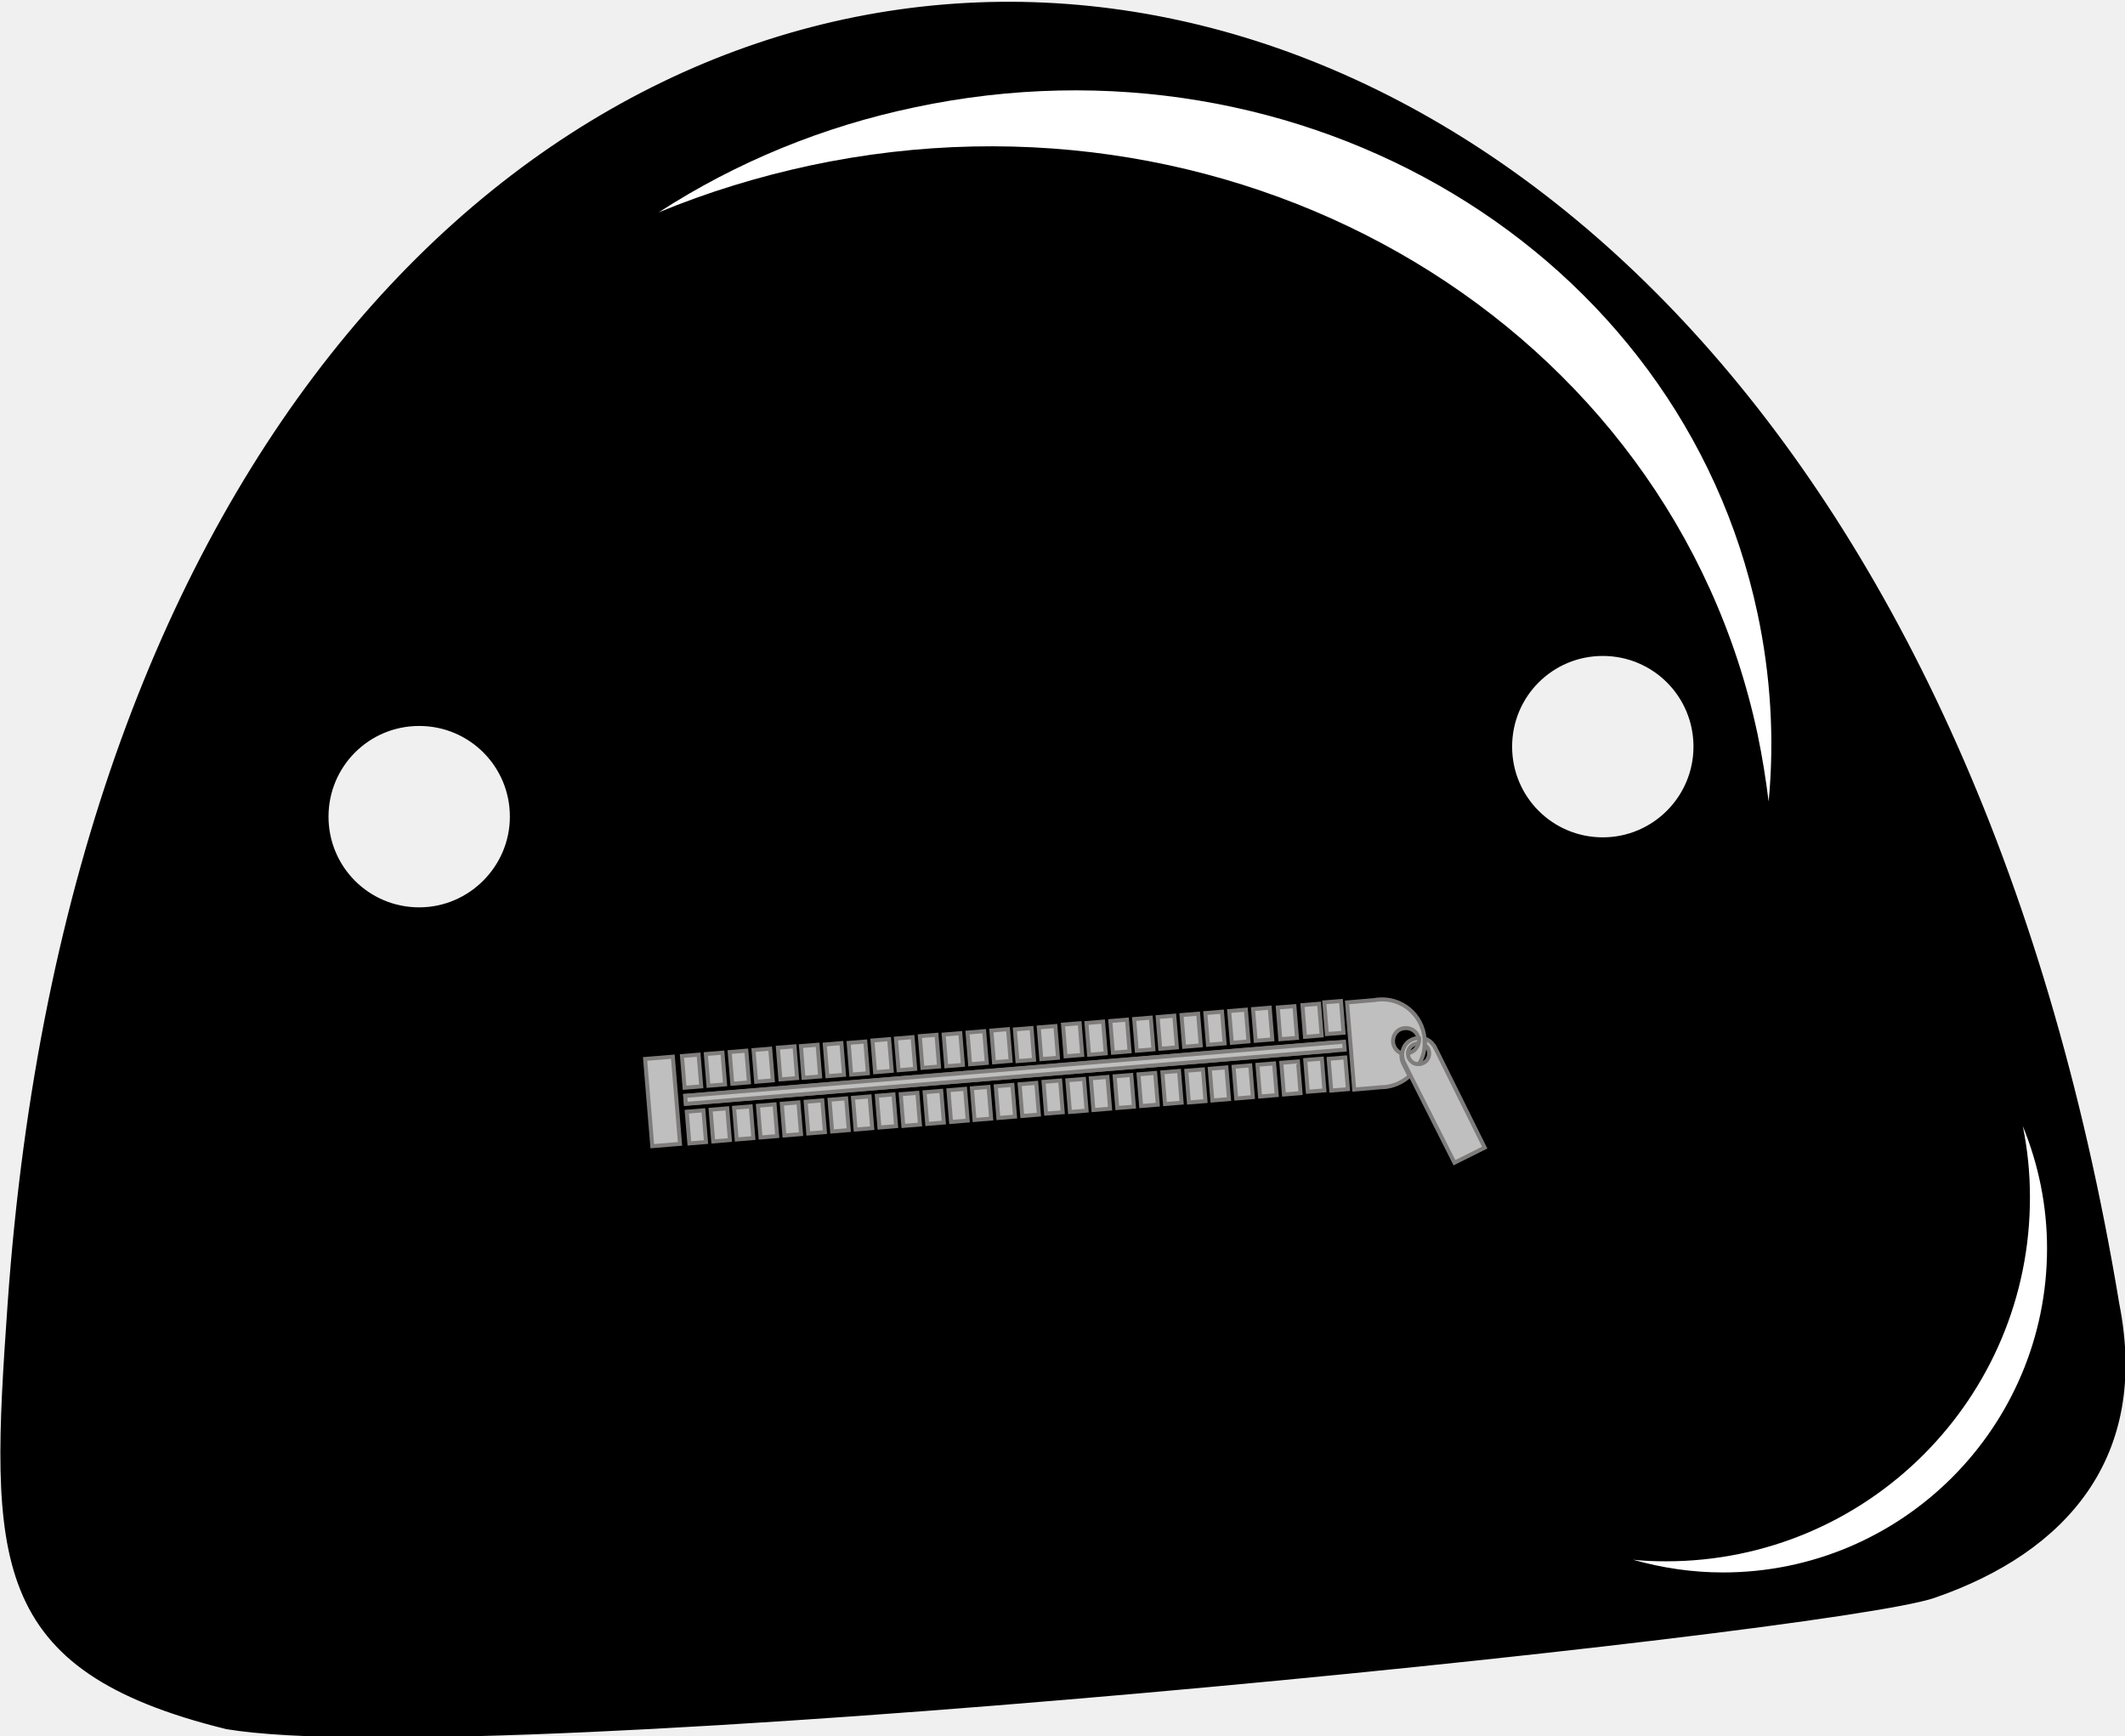
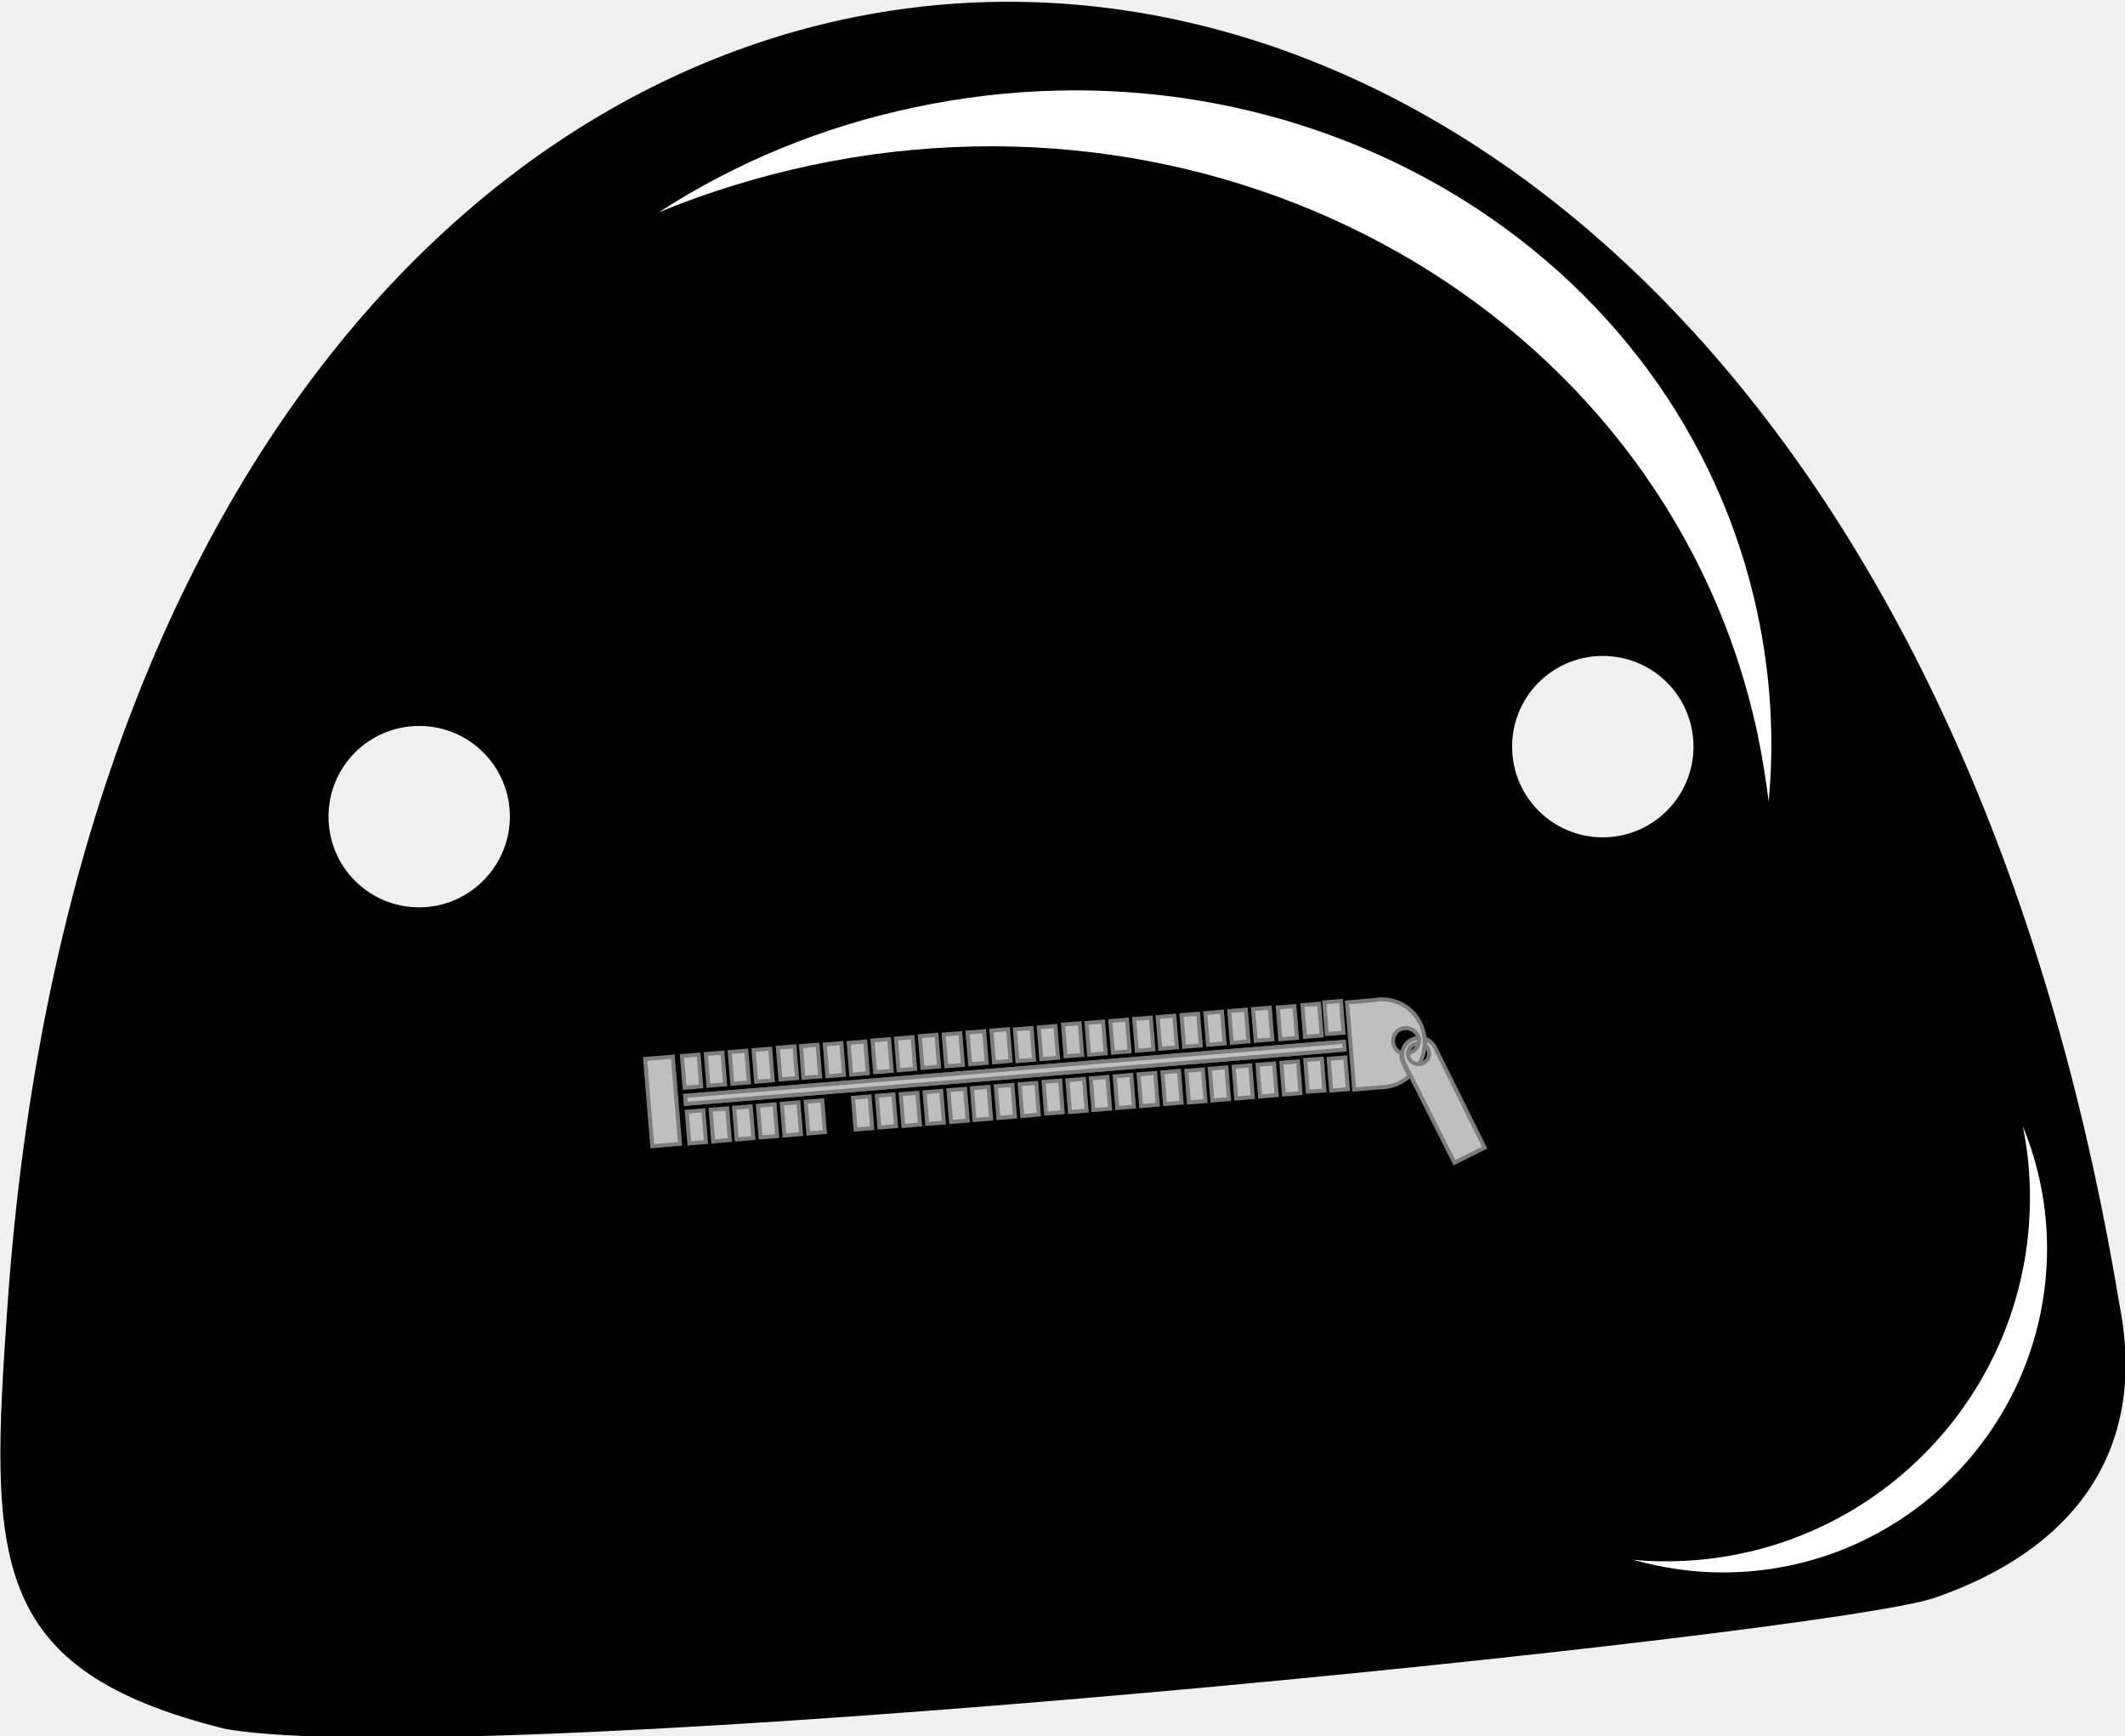
<svg xmlns="http://www.w3.org/2000/svg" version="1.1" id="Ebene_1" x="0px" y="0px" viewBox="0 0 534.3 436.3" style="enable-background:new 0 0 534.3 436.3;" xml:space="preserve">
-   <style type="text/css">
- 	.st0{stroke:#000000;stroke-miterlimit:10;}
- 	.st1{fill:#BFBFBF;stroke:#7F7C7C;stroke-miterlimit:10;}
- 	.st2{fill:#FFFFFF;}
- </style>
  <g id="Ebene_2">
    <g id="Mask">
      <g id="Ebene_2-2">
        <g id="Mr_Peen">
-           <path class="st0" d="M532.4,328c-73.1-441.6-499.8-430.5-530,0c-4.5,64.1-5.1,91.5,54.6,106.2l0,0      c65.7,10.9,403.1-23.9,429.3-33h0C519.3,389.8,539.9,366.1,532.4,328z M105.4,228.6c-12.9,0-23.3-10.4-23.3-23.3      S92.5,182,105.4,182s23.3,10.4,23.3,23.3C128.7,218.1,118.2,228.6,105.4,228.6C105.4,228.6,105.4,228.6,105.4,228.6L105.4,228.6      z M403,211c-12.9,0-23.3-10.4-23.3-23.3c0-12.9,10.4-23.3,23.3-23.3c12.9,0,23.3,10.4,23.3,23.3C426.3,200.5,415.9,211,403,211      C403,211,403,211,403,211L403,211z" />
+           <path class="st0" stroke="#000000" stroke-miterlimit="10" d="M532.4,328c-73.1-441.6-499.8-430.5-530,0c-4.5,64.1-5.1,91.5,54.6,106.2l0,0      c65.7,10.9,403.1-23.9,429.3-33h0C519.3,389.8,539.9,366.1,532.4,328z M105.4,228.6c-12.9,0-23.3-10.4-23.3-23.3      S92.5,182,105.4,182s23.3,10.4,23.3,23.3C128.7,218.1,118.2,228.6,105.4,228.6C105.4,228.6,105.4,228.6,105.4,228.6L105.4,228.6      z M403,211c-12.9,0-23.3-10.4-23.3-23.3c0-12.9,10.4-23.3,23.3-23.3c12.9,0,23.3,10.4,23.3,23.3C426.3,200.5,415.9,211,403,211      C403,211,403,211,403,211L403,211z" />
        </g>
      </g>
-       <rect x="171.8" y="265.3" transform="matrix(0.9966 -8.193851e-02 8.193851e-02 0.9966 -21.4828 15.1561)" class="st1" width="4.2" height="8" />
-       <rect x="173" y="279.3" transform="matrix(0.9966 -8.193851e-02 8.193851e-02 0.9966 -22.6227 15.2973)" class="st1" width="4.2" height="8" />
-       <rect x="177.8" y="264.8" transform="matrix(0.9966 -8.193851e-02 8.193851e-02 0.9966 -21.4226 15.6444)" class="st1" width="4.2" height="8" />
-       <rect x="179" y="278.8" transform="matrix(0.9966 -8.193851e-02 8.193851e-02 0.9966 -22.5625 15.7856)" class="st1" width="4.2" height="8" />
-       <rect x="183.8" y="264.3" transform="matrix(0.9966 -8.193851e-02 8.193851e-02 0.9966 -21.3625 16.1328)" class="st1" width="4.2" height="8" />
-       <rect x="184.9" y="278.3" transform="matrix(0.9966 -8.193851e-02 8.193851e-02 0.9966 -22.5016 16.2738)" class="st1" width="4.2" height="8" />
-       <rect x="189.8" y="263.8" transform="matrix(0.9966 -8.193851e-02 8.193851e-02 0.9966 -21.3016 16.6211)" class="st1" width="4.2" height="8" />
-       <rect x="190.9" y="277.8" transform="matrix(0.9966 -8.193851e-02 8.193851e-02 0.9966 -22.4415 16.7622)" class="st1" width="4.2" height="8" />
-       <rect x="195.9" y="263.2" transform="matrix(0.9968 -7.974522e-02 7.974522e-02 0.9968 -20.6766 16.6392)" class="st1" width="4.2" height="8" />
-       <rect x="196.9" y="277.3" transform="matrix(0.9966 -8.193851e-02 8.193851e-02 0.9966 -22.3814 17.2505)" class="st1" width="4.2" height="8" />
-       <rect x="201.7" y="262.8" transform="matrix(0.9968 -7.974522e-02 7.974522e-02 0.9968 -20.6282 17.1015)" class="st1" width="4.2" height="8" />
-       <rect x="202.9" y="276.8" transform="matrix(0.9966 -8.193851e-02 8.193851e-02 0.9966 -22.3212 17.7388)" class="st1" width="4.2" height="8" />
-       <rect x="207.7" y="262.4" transform="matrix(0.9966 -8.193851e-02 8.193851e-02 0.9966 -21.1204 18.086)" class="st1" width="4.2" height="8" />
+       <rect x="171.8" y="265.3" transform="matrix(0.9966 -8.193851e-02 8.193851e-02 0.9966 -21.4828 15.1561)" class="st1" fill="#BFBFBF" stroke="#7F7C7C" stroke-miterlimit="10" width="4.2" height="8" />
+       <rect x="173" y="279.3" transform="matrix(0.9966 -8.193851e-02 8.193851e-02 0.9966 -22.6227 15.2973)" class="st1" fill="#BFBFBF" stroke="#7F7C7C" stroke-miterlimit="10" width="4.2" height="8" />
+       <rect x="177.8" y="264.8" transform="matrix(0.9966 -8.193851e-02 8.193851e-02 0.9966 -21.4226 15.6444)" class="st1" fill="#BFBFBF" stroke="#7F7C7C" stroke-miterlimit="10" width="4.2" height="8" />
+       <rect x="179" y="278.8" transform="matrix(0.9966 -8.193851e-02 8.193851e-02 0.9966 -22.5625 15.7856)" class="st1" fill="#BFBFBF" stroke="#7F7C7C" stroke-miterlimit="10" width="4.2" height="8" />
+       <rect x="183.8" y="264.3" transform="matrix(0.9966 -8.193851e-02 8.193851e-02 0.9966 -21.3625 16.1328)" class="st1" fill="#BFBFBF" stroke="#7F7C7C" stroke-miterlimit="10" width="4.2" height="8" />
+       <rect x="184.9" y="278.3" transform="matrix(0.9966 -8.193851e-02 8.193851e-02 0.9966 -22.5016 16.2738)" class="st1" fill="#BFBFBF" stroke="#7F7C7C" stroke-miterlimit="10" width="4.2" height="8" />
+       <rect x="189.8" y="263.8" transform="matrix(0.9966 -8.193851e-02 8.193851e-02 0.9966 -21.3016 16.6211)" class="st1" fill="#BFBFBF" stroke="#7F7C7C" stroke-miterlimit="10" width="4.2" height="8" />
+       <rect x="190.9" y="277.8" transform="matrix(0.9966 -8.193851e-02 8.193851e-02 0.9966 -22.4415 16.7622)" class="st1" fill="#BFBFBF" stroke="#7F7C7C" stroke-miterlimit="10" width="4.2" height="8" />
+       <rect x="195.9" y="263.2" transform="matrix(0.9968 -7.974522e-02 7.974522e-02 0.9968 -20.6766 16.6392)" class="st1" fill="#BFBFBF" stroke="#7F7C7C" stroke-miterlimit="10" width="4.2" height="8" />
+       <rect x="196.9" y="277.3" transform="matrix(0.9966 -8.193851e-02 8.193851e-02 0.9966 -22.3814 17.2505)" class="st1" fill="#BFBFBF" stroke="#7F7C7C" stroke-miterlimit="10" width="4.2" height="8" />
+       <rect x="201.7" y="262.8" transform="matrix(0.9968 -7.974522e-02 7.974522e-02 0.9968 -20.6282 17.1015)" class="st1" fill="#BFBFBF" stroke="#7F7C7C" stroke-miterlimit="10" width="4.2" height="8" />
+       <rect x="202.9" y="276.8" transform="matrix(0.9966 -8.193851e-02 8.193851e-02 0.9966 -22.3212 17.7388)" class="st1" fill="#BFBFBF" stroke="#7F7C7C" stroke-miterlimit="10" width="4.2" height="8" />
+       <rect x="207.7" y="262.4" transform="matrix(0.9966 -8.193851e-02 8.193851e-02 0.9966 -21.1204 18.086)" class="st1" fill="#BFBFBF" stroke="#7F7C7C" stroke-miterlimit="10" width="4.2" height="8" />
      <rect x="208.9" y="276.3" transform="matrix(0.9966 -8.193851e-02 8.193851e-02 0.9966 -22.2603 18.2271)" class="st1" width="4.2" height="8" />
-       <rect x="213.7" y="262" transform="matrix(0.9968 -7.974522e-02 7.974522e-02 0.9968 -20.5265 18.0527)" class="st1" width="4.2" height="8" />
-       <rect x="214.8" y="275.8" transform="matrix(0.9966 -8.193851e-02 8.193851e-02 0.9966 -22.2002 18.7155)" class="st1" width="4.2" height="8" />
-       <rect x="219.7" y="261.4" transform="matrix(0.9966 -8.193851e-02 8.193851e-02 0.9966 -20.9993 19.0626)" class="st1" width="4.2" height="8" />
-       <rect x="220.8" y="275.3" transform="matrix(0.9966 -8.193851e-02 8.193851e-02 0.9966 -22.1392 19.2037)" class="st1" width="4.2" height="8" />
-       <rect x="225.6" y="260.9" transform="matrix(0.9966 -8.193851e-02 8.193851e-02 0.9966 -20.9392 19.5509)" class="st1" width="4.2" height="8" />
-       <rect x="226.8" y="274.9" transform="matrix(0.9966 -8.193851e-02 8.193851e-02 0.9966 -22.0791 19.692)" class="st1" width="4.2" height="8" />
-       <rect x="231.6" y="260.3" transform="matrix(0.9968 -7.974522e-02 7.974522e-02 0.9968 -20.3331 19.4777)" class="st1" width="4.2" height="8" />
-       <rect x="232.8" y="274.4" transform="matrix(0.9966 -8.193851e-02 8.193851e-02 0.9966 -22.0181 20.1811)" class="st1" width="4.2" height="8" />
-       <rect x="237.6" y="259.9" transform="matrix(0.9966 -8.193851e-02 8.193851e-02 0.9966 -20.819 20.5276)" class="st1" width="4.2" height="8" />
-       <rect x="238.8" y="273.9" transform="matrix(0.9966 -8.193851e-02 8.193851e-02 0.9966 -21.958 20.6695)" class="st1" width="4.2" height="8" />
-       <rect x="243.6" y="259.4" transform="matrix(0.9966 -8.193851e-02 8.193851e-02 0.9966 -20.758 21.0166)" class="st1" width="4.2" height="8" />
-       <rect x="244.7" y="273.4" transform="matrix(0.9966 -8.193851e-02 8.193851e-02 0.9966 -21.8979 21.1578)" class="st1" width="4.2" height="8" />
-       <rect x="249.6" y="258.9" transform="matrix(0.9966 -8.193851e-02 8.193851e-02 0.9966 -20.6971 21.5049)" class="st1" width="4.2" height="8" />
-       <rect x="250.7" y="272.9" transform="matrix(0.9966 -8.193851e-02 8.193851e-02 0.9966 -21.8378 21.6461)" class="st1" width="4.2" height="8" />
-       <rect x="255.5" y="258.6" transform="matrix(0.9968 -7.974522e-02 7.974522e-02 0.9968 -20.1256 21.3807)" class="st1" width="4.2" height="8" />
-       <rect x="256.7" y="272.4" transform="matrix(0.9966 -8.193851e-02 8.193851e-02 0.9966 -21.7768 22.1343)" class="st1" width="4.2" height="8" />
-       <rect x="261.5" y="258.1" transform="matrix(0.9968 -7.974522e-02 7.974522e-02 0.9968 -20.0631 21.8557)" class="st1" width="4.2" height="8" />
-       <rect x="262.7" y="271.8" transform="matrix(0.9968 -7.974522e-02 7.974522e-02 0.9968 -21.1531 21.9918)" class="st1" width="4.2" height="8" />
-       <rect x="267.6" y="257.4" transform="matrix(0.9968 -7.974522e-02 7.974522e-02 0.9968 -19.9877 22.3359)" class="st1" width="4.2" height="8" />
-       <rect x="268.7" y="271.4" transform="matrix(0.9966 -8.193851e-02 8.193851e-02 0.9966 -21.6558 23.111)" class="st1" width="4.2" height="8" />
-       <rect x="273.5" y="257" transform="matrix(0.9966 -8.193851e-02 8.193851e-02 0.9966 -20.4566 23.4582)" class="st1" width="4.2" height="8" />
-       <rect x="274.6" y="270.9" transform="matrix(0.9966 -8.193851e-02 8.193851e-02 0.9966 -21.5956 23.5993)" class="st1" width="4.2" height="8" />
-       <rect x="279.5" y="256.5" transform="matrix(0.9966 -8.193851e-02 8.193851e-02 0.9966 -20.3956 23.9465)" class="st1" width="4.2" height="8" />
-       <rect x="280.6" y="270.4" transform="matrix(0.9966 -8.193851e-02 8.193851e-02 0.9966 -21.5355 24.0876)" class="st1" width="4.2" height="8" />
-       <rect x="285.5" y="256" transform="matrix(0.9966 -8.193851e-02 8.193851e-02 0.9966 -20.3355 24.4348)" class="st1" width="4.2" height="8" />
-       <rect x="286.6" y="269.9" transform="matrix(0.9966 -8.193851e-02 8.193851e-02 0.9966 -21.4754 24.576)" class="st1" width="4.2" height="8" />
-       <rect x="291.4" y="255.5" transform="matrix(0.9966 -8.193851e-02 8.193851e-02 0.9966 -20.2746 24.9231)" class="st1" width="4.2" height="8" />
-       <rect x="292.6" y="269.4" transform="matrix(0.9966 -8.193851e-02 8.193851e-02 0.9966 -21.4137 25.0641)" class="st1" width="4.2" height="8" />
-       <rect x="297.4" y="255" transform="matrix(0.9966 -8.193851e-02 8.193851e-02 0.9966 -20.2144 25.4114)" class="st1" width="4.2" height="8" />
-       <rect x="298.6" y="269" transform="matrix(0.9968 -7.974522e-02 7.974522e-02 0.9968 -20.8142 24.8463)" class="st1" width="4.2" height="8" />
-       <rect x="303.4" y="254.5" transform="matrix(0.9966 -8.193851e-02 8.193851e-02 0.9966 -20.1543 25.8997)" class="st1" width="4.2" height="8" />
-       <rect x="304.5" y="268.5" transform="matrix(0.9966 -8.193851e-02 8.193851e-02 0.9966 -21.2934 26.0408)" class="st1" width="4.2" height="8" />
-       <rect x="309.4" y="254" transform="matrix(0.9966 -8.193851e-02 8.193851e-02 0.9966 -20.0942 26.3881)" class="st1" width="4.2" height="8" />
-       <rect x="310.5" y="268" transform="matrix(0.9966 -8.193851e-02 8.193851e-02 0.9966 -21.2333 26.5291)" class="st1" width="4.2" height="8" />
-       <rect x="315.4" y="253.5" transform="matrix(0.9966 -8.193851e-02 8.193851e-02 0.9966 -20.0333 26.8763)" class="st1" width="4.2" height="8" />
-       <rect x="316.5" y="267.5" transform="matrix(0.9966 -8.193851e-02 8.193851e-02 0.9966 -21.1732 27.0175)" class="st1" width="4.2" height="8" />
-       <rect x="321.6" y="253.1" transform="matrix(0.9968 -7.974522e-02 7.974522e-02 0.9968 -19.4752 26.6304)" class="st1" width="4.2" height="8" />
-       <rect x="322.5" y="267" transform="matrix(0.9966 -8.193851e-02 8.193851e-02 0.9966 -21.113 27.5058)" class="st1" width="4.2" height="8" />
-       <rect x="327.8" y="252.5" transform="matrix(0.9968 -7.974522e-02 7.974522e-02 0.9968 -19.4045 27.1231)" class="st1" width="4.2" height="8" />
-       <rect x="328.5" y="266.3" transform="matrix(0.9968 -7.974522e-02 7.974522e-02 0.9968 -20.5002 27.2257)" class="st1" width="4.2" height="8" />
-       <rect x="333.3" y="251.8" transform="matrix(0.9968 -7.974522e-02 7.974522e-02 0.9968 -19.3337 27.5633)" class="st1" width="4.2" height="8" />
-       <rect x="334.4" y="266" transform="matrix(0.9966 -8.193851e-02 8.193851e-02 0.9966 -20.9912 28.4823)" class="st1" width="4.2" height="8" />
-       <rect x="172.1" y="268.8" transform="matrix(0.9966 -8.193851e-02 8.193851e-02 0.9966 -21.2535 21.6919)" class="st1" width="163" height="2" />
-       <rect x="172.1" y="268.7" transform="matrix(0.9966 -8.193851e-02 8.193851e-02 0.9966 -21.2369 21.8192)" class="st1" width="166.2" height="2" />
-       <rect x="163.1" y="265.9" transform="matrix(0.9966 -8.193851e-02 8.193851e-02 0.9966 -22.1324 14.5791)" class="st1" width="7" height="22" />
-       <path class="st1" d="M358.2,261.2L358.2,261.2c0,0.6,0,1.1,0,1.7c-0.1,1.7-0.6,3.3-1.5,4.7c-1,0.1-2-0.5-2.5-1.4    c-0.2-0.4-0.3-0.9-0.3-1.4c1.3-0.2,2.4-1.1,2.7-2.4c0.1-0.3,0.1-0.7,0.1-1c0-0.1,0-0.2,0-0.3c-0.3-1.8-2-2.9-3.8-2.6    c-1.8,0.3-2.9,2-2.6,3.8c0.2,1.1,1,2.1,2.1,2.5c-0.1,0.7,0,1.4,0.2,2l0.2,0.5l1.6,3.2c-1.8,1.6-4,2.6-6.4,2.8h-0.5l0,0l-7,0.6    l-1.8-21.9l7-0.6l0,0l0.5-0.1C352.4,250.6,357.7,255.1,358.2,261.2z" />
-       <path class="st1" d="M373.3,288.5l-7.6,3.8l-11.1-22l-1.6-3.2l-0.2-0.5c-0.2-0.6-0.3-1.3-0.2-2c0.2-1.4,1-2.6,2.3-3.2    c0.6-0.3,1.3-0.5,1.9-0.4c0,0.1,0,0.2,0,0.3c0,0.4,0,0.7-0.1,1c-1.4,0-2.6,1-2.7,2.4c0,0.5,0.1,1,0.3,1.4c0.5,0.9,1.4,1.5,2.5,1.4    c0.4,0,0.7-0.1,1.1-0.3c1.3-0.6,1.8-2.2,1.2-3.5c0,0,0,0,0,0c-0.2-0.4-0.4-0.7-0.8-0.9c0-0.6,0-1.1,0-1.7c0.9,0.3,1.6,0.9,2.1,1.6    c0.1,0.1,0.2,0.3,0.3,0.4L373.3,288.5z" />
-       <path class="st2" d="M514.7,313.8c0,45-36.5,81.5-81.5,81.5c-7.6,0-15.2-1.1-22.6-3.2c2.7,0.3,5.5,0.4,8.3,0.4    c50.6,0,91.6-41,91.5-91.6c0-6-0.6-12-1.8-17.8C512.6,292.8,514.7,303.3,514.7,313.8z" />
-       <path class="st2" d="M229.9,27c97.7-20.8,192.6,36.1,212,127.2c3.3,15.5,4.3,31.5,2.8,47.3c-0.7-5.6-1.6-11.3-2.8-17    C420.1,82.2,313.5,18.2,203.7,41.6c-13,2.8-25.8,6.7-38.1,11.8C185.2,40.7,207,31.8,229.9,27z" />
+       <rect x="213.7" y="262" transform="matrix(0.9968 -7.974522e-02 7.974522e-02 0.9968 -20.5265 18.0527)" class="st1" fill="#BFBFBF" stroke="#7F7C7C" stroke-miterlimit="10" width="4.2" height="8" />
+       <rect x="214.8" y="275.8" transform="matrix(0.9966 -8.193851e-02 8.193851e-02 0.9966 -22.2002 18.7155)" class="st1" fill="#BFBFBF" stroke="#7F7C7C" stroke-miterlimit="10" width="4.2" height="8" />
+       <rect x="219.7" y="261.4" transform="matrix(0.9966 -8.193851e-02 8.193851e-02 0.9966 -20.9993 19.0626)" class="st1" fill="#BFBFBF" stroke="#7F7C7C" stroke-miterlimit="10" width="4.2" height="8" />
+       <rect x="220.8" y="275.3" transform="matrix(0.9966 -8.193851e-02 8.193851e-02 0.9966 -22.1392 19.2037)" class="st1" fill="#BFBFBF" stroke="#7F7C7C" stroke-miterlimit="10" width="4.2" height="8" />
+       <rect x="225.6" y="260.9" transform="matrix(0.9966 -8.193851e-02 8.193851e-02 0.9966 -20.9392 19.5509)" class="st1" fill="#BFBFBF" stroke="#7F7C7C" stroke-miterlimit="10" width="4.2" height="8" />
+       <rect x="226.8" y="274.9" transform="matrix(0.9966 -8.193851e-02 8.193851e-02 0.9966 -22.0791 19.692)" class="st1" fill="#BFBFBF" stroke="#7F7C7C" stroke-miterlimit="10" width="4.2" height="8" />
+       <rect x="231.6" y="260.3" transform="matrix(0.9968 -7.974522e-02 7.974522e-02 0.9968 -20.3331 19.4777)" class="st1" fill="#BFBFBF" stroke="#7F7C7C" stroke-miterlimit="10" width="4.2" height="8" />
+       <rect x="232.8" y="274.4" transform="matrix(0.9966 -8.193851e-02 8.193851e-02 0.9966 -22.0181 20.1811)" class="st1" fill="#BFBFBF" stroke="#7F7C7C" stroke-miterlimit="10" width="4.2" height="8" />
+       <rect x="237.6" y="259.9" transform="matrix(0.9966 -8.193851e-02 8.193851e-02 0.9966 -20.819 20.5276)" class="st1" fill="#BFBFBF" stroke="#7F7C7C" stroke-miterlimit="10" width="4.2" height="8" />
+       <rect x="238.8" y="273.9" transform="matrix(0.9966 -8.193851e-02 8.193851e-02 0.9966 -21.958 20.6695)" class="st1" fill="#BFBFBF" stroke="#7F7C7C" stroke-miterlimit="10" width="4.2" height="8" />
+       <rect x="243.6" y="259.4" transform="matrix(0.9966 -8.193851e-02 8.193851e-02 0.9966 -20.758 21.0166)" class="st1" fill="#BFBFBF" stroke="#7F7C7C" stroke-miterlimit="10" width="4.2" height="8" />
+       <rect x="244.7" y="273.4" transform="matrix(0.9966 -8.193851e-02 8.193851e-02 0.9966 -21.8979 21.1578)" class="st1" fill="#BFBFBF" stroke="#7F7C7C" stroke-miterlimit="10" width="4.2" height="8" />
+       <rect x="249.6" y="258.9" transform="matrix(0.9966 -8.193851e-02 8.193851e-02 0.9966 -20.6971 21.5049)" class="st1" fill="#BFBFBF" stroke="#7F7C7C" stroke-miterlimit="10" width="4.2" height="8" />
+       <rect x="250.7" y="272.9" transform="matrix(0.9966 -8.193851e-02 8.193851e-02 0.9966 -21.8378 21.6461)" class="st1" fill="#BFBFBF" stroke="#7F7C7C" stroke-miterlimit="10" width="4.2" height="8" />
+       <rect x="255.5" y="258.6" transform="matrix(0.9968 -7.974522e-02 7.974522e-02 0.9968 -20.1256 21.3807)" class="st1" fill="#BFBFBF" stroke="#7F7C7C" stroke-miterlimit="10" width="4.2" height="8" />
+       <rect x="256.7" y="272.4" transform="matrix(0.9966 -8.193851e-02 8.193851e-02 0.9966 -21.7768 22.1343)" class="st1" fill="#BFBFBF" stroke="#7F7C7C" stroke-miterlimit="10" width="4.2" height="8" />
+       <rect x="261.5" y="258.1" transform="matrix(0.9968 -7.974522e-02 7.974522e-02 0.9968 -20.0631 21.8557)" class="st1" fill="#BFBFBF" stroke="#7F7C7C" stroke-miterlimit="10" width="4.2" height="8" />
+       <rect x="262.7" y="271.8" transform="matrix(0.9968 -7.974522e-02 7.974522e-02 0.9968 -21.1531 21.9918)" class="st1" fill="#BFBFBF" stroke="#7F7C7C" stroke-miterlimit="10" width="4.2" height="8" />
+       <rect x="267.6" y="257.4" transform="matrix(0.9968 -7.974522e-02 7.974522e-02 0.9968 -19.9877 22.3359)" class="st1" fill="#BFBFBF" stroke="#7F7C7C" stroke-miterlimit="10" width="4.2" height="8" />
+       <rect x="268.7" y="271.4" transform="matrix(0.9966 -8.193851e-02 8.193851e-02 0.9966 -21.6558 23.111)" class="st1" fill="#BFBFBF" stroke="#7F7C7C" stroke-miterlimit="10" width="4.2" height="8" />
+       <rect x="273.5" y="257" transform="matrix(0.9966 -8.193851e-02 8.193851e-02 0.9966 -20.4566 23.4582)" class="st1" fill="#BFBFBF" stroke="#7F7C7C" stroke-miterlimit="10" width="4.2" height="8" />
+       <rect x="274.6" y="270.9" transform="matrix(0.9966 -8.193851e-02 8.193851e-02 0.9966 -21.5956 23.5993)" class="st1" fill="#BFBFBF" stroke="#7F7C7C" stroke-miterlimit="10" width="4.2" height="8" />
+       <rect x="279.5" y="256.5" transform="matrix(0.9966 -8.193851e-02 8.193851e-02 0.9966 -20.3956 23.9465)" class="st1" fill="#BFBFBF" stroke="#7F7C7C" stroke-miterlimit="10" width="4.2" height="8" />
+       <rect x="280.6" y="270.4" transform="matrix(0.9966 -8.193851e-02 8.193851e-02 0.9966 -21.5355 24.0876)" class="st1" fill="#BFBFBF" stroke="#7F7C7C" stroke-miterlimit="10" width="4.2" height="8" />
+       <rect x="285.5" y="256" transform="matrix(0.9966 -8.193851e-02 8.193851e-02 0.9966 -20.3355 24.4348)" class="st1" fill="#BFBFBF" stroke="#7F7C7C" stroke-miterlimit="10" width="4.2" height="8" />
+       <rect x="286.6" y="269.9" transform="matrix(0.9966 -8.193851e-02 8.193851e-02 0.9966 -21.4754 24.576)" class="st1" fill="#BFBFBF" stroke="#7F7C7C" stroke-miterlimit="10" width="4.2" height="8" />
+       <rect x="291.4" y="255.5" transform="matrix(0.9966 -8.193851e-02 8.193851e-02 0.9966 -20.2746 24.9231)" class="st1" fill="#BFBFBF" stroke="#7F7C7C" stroke-miterlimit="10" width="4.2" height="8" />
+       <rect x="292.6" y="269.4" transform="matrix(0.9966 -8.193851e-02 8.193851e-02 0.9966 -21.4137 25.0641)" class="st1" fill="#BFBFBF" stroke="#7F7C7C" stroke-miterlimit="10" width="4.2" height="8" />
+       <rect x="297.4" y="255" transform="matrix(0.9966 -8.193851e-02 8.193851e-02 0.9966 -20.2144 25.4114)" class="st1" fill="#BFBFBF" stroke="#7F7C7C" stroke-miterlimit="10" width="4.2" height="8" />
+       <rect x="298.6" y="269" transform="matrix(0.9968 -7.974522e-02 7.974522e-02 0.9968 -20.8142 24.8463)" class="st1" fill="#BFBFBF" stroke="#7F7C7C" stroke-miterlimit="10" width="4.2" height="8" />
+       <rect x="303.4" y="254.5" transform="matrix(0.9966 -8.193851e-02 8.193851e-02 0.9966 -20.1543 25.8997)" class="st1" fill="#BFBFBF" stroke="#7F7C7C" stroke-miterlimit="10" width="4.2" height="8" />
+       <rect x="304.5" y="268.5" transform="matrix(0.9966 -8.193851e-02 8.193851e-02 0.9966 -21.2934 26.0408)" class="st1" fill="#BFBFBF" stroke="#7F7C7C" stroke-miterlimit="10" width="4.2" height="8" />
+       <rect x="309.4" y="254" transform="matrix(0.9966 -8.193851e-02 8.193851e-02 0.9966 -20.0942 26.3881)" class="st1" fill="#BFBFBF" stroke="#7F7C7C" stroke-miterlimit="10" width="4.2" height="8" />
+       <rect x="310.5" y="268" transform="matrix(0.9966 -8.193851e-02 8.193851e-02 0.9966 -21.2333 26.5291)" class="st1" fill="#BFBFBF" stroke="#7F7C7C" stroke-miterlimit="10" width="4.2" height="8" />
+       <rect x="315.4" y="253.5" transform="matrix(0.9966 -8.193851e-02 8.193851e-02 0.9966 -20.0333 26.8763)" class="st1" fill="#BFBFBF" stroke="#7F7C7C" stroke-miterlimit="10" width="4.2" height="8" />
+       <rect x="316.5" y="267.5" transform="matrix(0.9966 -8.193851e-02 8.193851e-02 0.9966 -21.1732 27.0175)" class="st1" fill="#BFBFBF" stroke="#7F7C7C" stroke-miterlimit="10" width="4.2" height="8" />
+       <rect x="321.6" y="253.1" transform="matrix(0.9968 -7.974522e-02 7.974522e-02 0.9968 -19.4752 26.6304)" class="st1" fill="#BFBFBF" stroke="#7F7C7C" stroke-miterlimit="10" width="4.2" height="8" />
+       <rect x="322.5" y="267" transform="matrix(0.9966 -8.193851e-02 8.193851e-02 0.9966 -21.113 27.5058)" class="st1" fill="#BFBFBF" stroke="#7F7C7C" stroke-miterlimit="10" width="4.2" height="8" />
+       <rect x="327.8" y="252.5" transform="matrix(0.9968 -7.974522e-02 7.974522e-02 0.9968 -19.4045 27.1231)" class="st1" fill="#BFBFBF" stroke="#7F7C7C" stroke-miterlimit="10" width="4.2" height="8" />
+       <rect x="328.5" y="266.3" transform="matrix(0.9968 -7.974522e-02 7.974522e-02 0.9968 -20.5002 27.2257)" class="st1" fill="#BFBFBF" stroke="#7F7C7C" stroke-miterlimit="10" width="4.2" height="8" />
+       <rect x="333.3" y="251.8" transform="matrix(0.9968 -7.974522e-02 7.974522e-02 0.9968 -19.3337 27.5633)" class="st1" fill="#BFBFBF" stroke="#7F7C7C" stroke-miterlimit="10" width="4.2" height="8" />
+       <rect x="334.4" y="266" transform="matrix(0.9966 -8.193851e-02 8.193851e-02 0.9966 -20.9912 28.4823)" class="st1" fill="#BFBFBF" stroke="#7F7C7C" stroke-miterlimit="10" width="4.2" height="8" />
+       <rect x="172.1" y="268.8" transform="matrix(0.9966 -8.193851e-02 8.193851e-02 0.9966 -21.2535 21.6919)" class="st1" fill="#BFBFBF" stroke="#7F7C7C" stroke-miterlimit="10" width="163" height="2" />
+       <rect x="172.1" y="268.7" transform="matrix(0.9966 -8.193851e-02 8.193851e-02 0.9966 -21.2369 21.8192)" class="st1" fill="#BFBFBF" stroke="#7F7C7C" stroke-miterlimit="10" width="166.2" height="2" />
+       <rect x="163.1" y="265.9" transform="matrix(0.9966 -8.193851e-02 8.193851e-02 0.9966 -22.1324 14.5791)" class="st1" fill="#BFBFBF" stroke="#7F7C7C" stroke-miterlimit="10" width="7" height="22" />
+       <path class="st1" fill="#BFBFBF" stroke="#7F7C7C" stroke-miterlimit="10" d="M358.2,261.2L358.2,261.2c0,0.6,0,1.1,0,1.7c-0.1,1.7-0.6,3.3-1.5,4.7c-1,0.1-2-0.5-2.5-1.4    c-0.2-0.4-0.3-0.9-0.3-1.4c1.3-0.2,2.4-1.1,2.7-2.4c0.1-0.3,0.1-0.7,0.1-1c0-0.1,0-0.2,0-0.3c-0.3-1.8-2-2.9-3.8-2.6    c-1.8,0.3-2.9,2-2.6,3.8c0.2,1.1,1,2.1,2.1,2.5c-0.1,0.7,0,1.4,0.2,2l0.2,0.5l1.6,3.2c-1.8,1.6-4,2.6-6.4,2.8h-0.5l0,0l-7,0.6    l-1.8-21.9l7-0.6l0,0l0.5-0.1C352.4,250.6,357.7,255.1,358.2,261.2z" />
+       <path class="st1" fill="#BFBFBF" stroke="#7F7C7C" stroke-miterlimit="10" d="M373.3,288.5l-7.6,3.8l-11.1-22l-1.6-3.2l-0.2-0.5c-0.2-0.6-0.3-1.3-0.2-2c0.2-1.4,1-2.6,2.3-3.2    c0.6-0.3,1.3-0.5,1.9-0.4c0,0.1,0,0.2,0,0.3c0,0.4,0,0.7-0.1,1c-1.4,0-2.6,1-2.7,2.4c0,0.5,0.1,1,0.3,1.4c0.5,0.9,1.4,1.5,2.5,1.4    c0.4,0,0.7-0.1,1.1-0.3c1.3-0.6,1.8-2.2,1.2-3.5c0,0,0,0,0,0c-0.2-0.4-0.4-0.7-0.8-0.9c0-0.6,0-1.1,0-1.7c0.9,0.3,1.6,0.9,2.1,1.6    c0.1,0.1,0.2,0.3,0.3,0.4L373.3,288.5z" />
+       <path class="st2" fill="#FFF" d="M514.7,313.8c0,45-36.5,81.5-81.5,81.5c-7.6,0-15.2-1.1-22.6-3.2c2.7,0.3,5.5,0.4,8.3,0.4    c50.6,0,91.6-41,91.5-91.6c0-6-0.6-12-1.8-17.8C512.6,292.8,514.7,303.3,514.7,313.8z" />
+       <path class="st2" fill="#FFF" d="M229.9,27c97.7-20.8,192.6,36.1,212,127.2c3.3,15.5,4.3,31.5,2.8,47.3c-0.7-5.6-1.6-11.3-2.8-17    C420.1,82.2,313.5,18.2,203.7,41.6c-13,2.8-25.8,6.7-38.1,11.8C185.2,40.7,207,31.8,229.9,27z" />
    </g>
  </g>
</svg>
